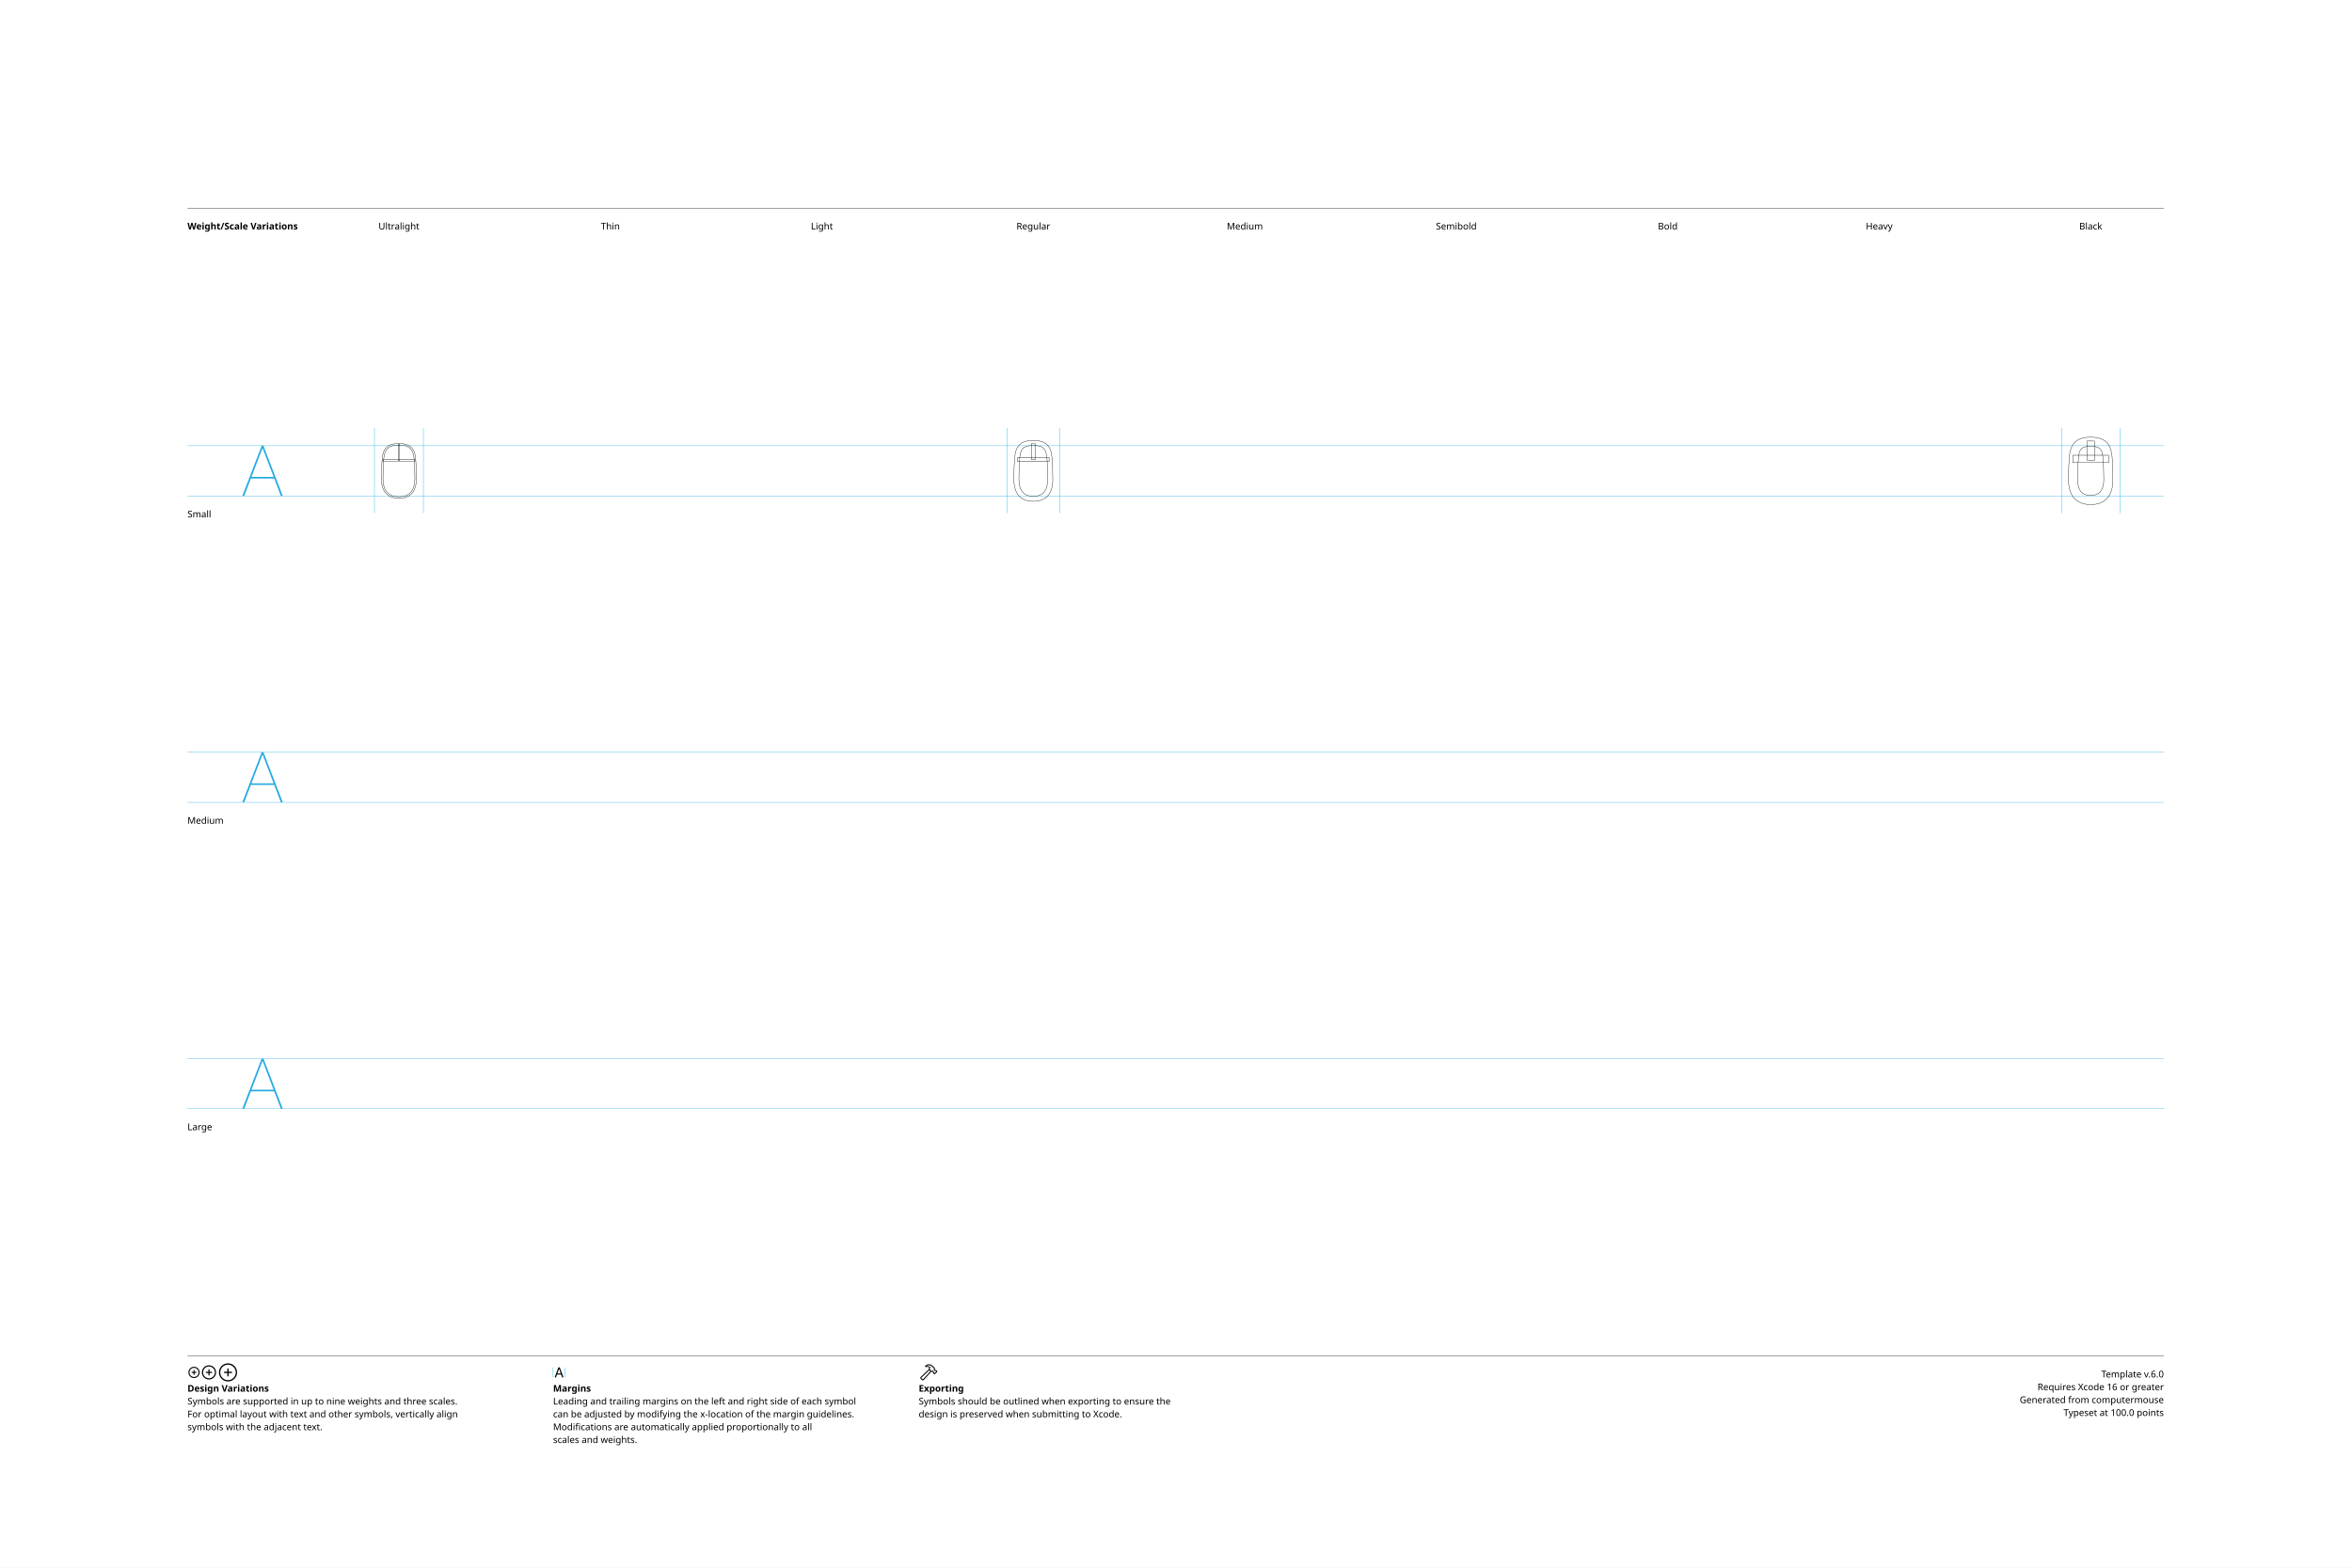
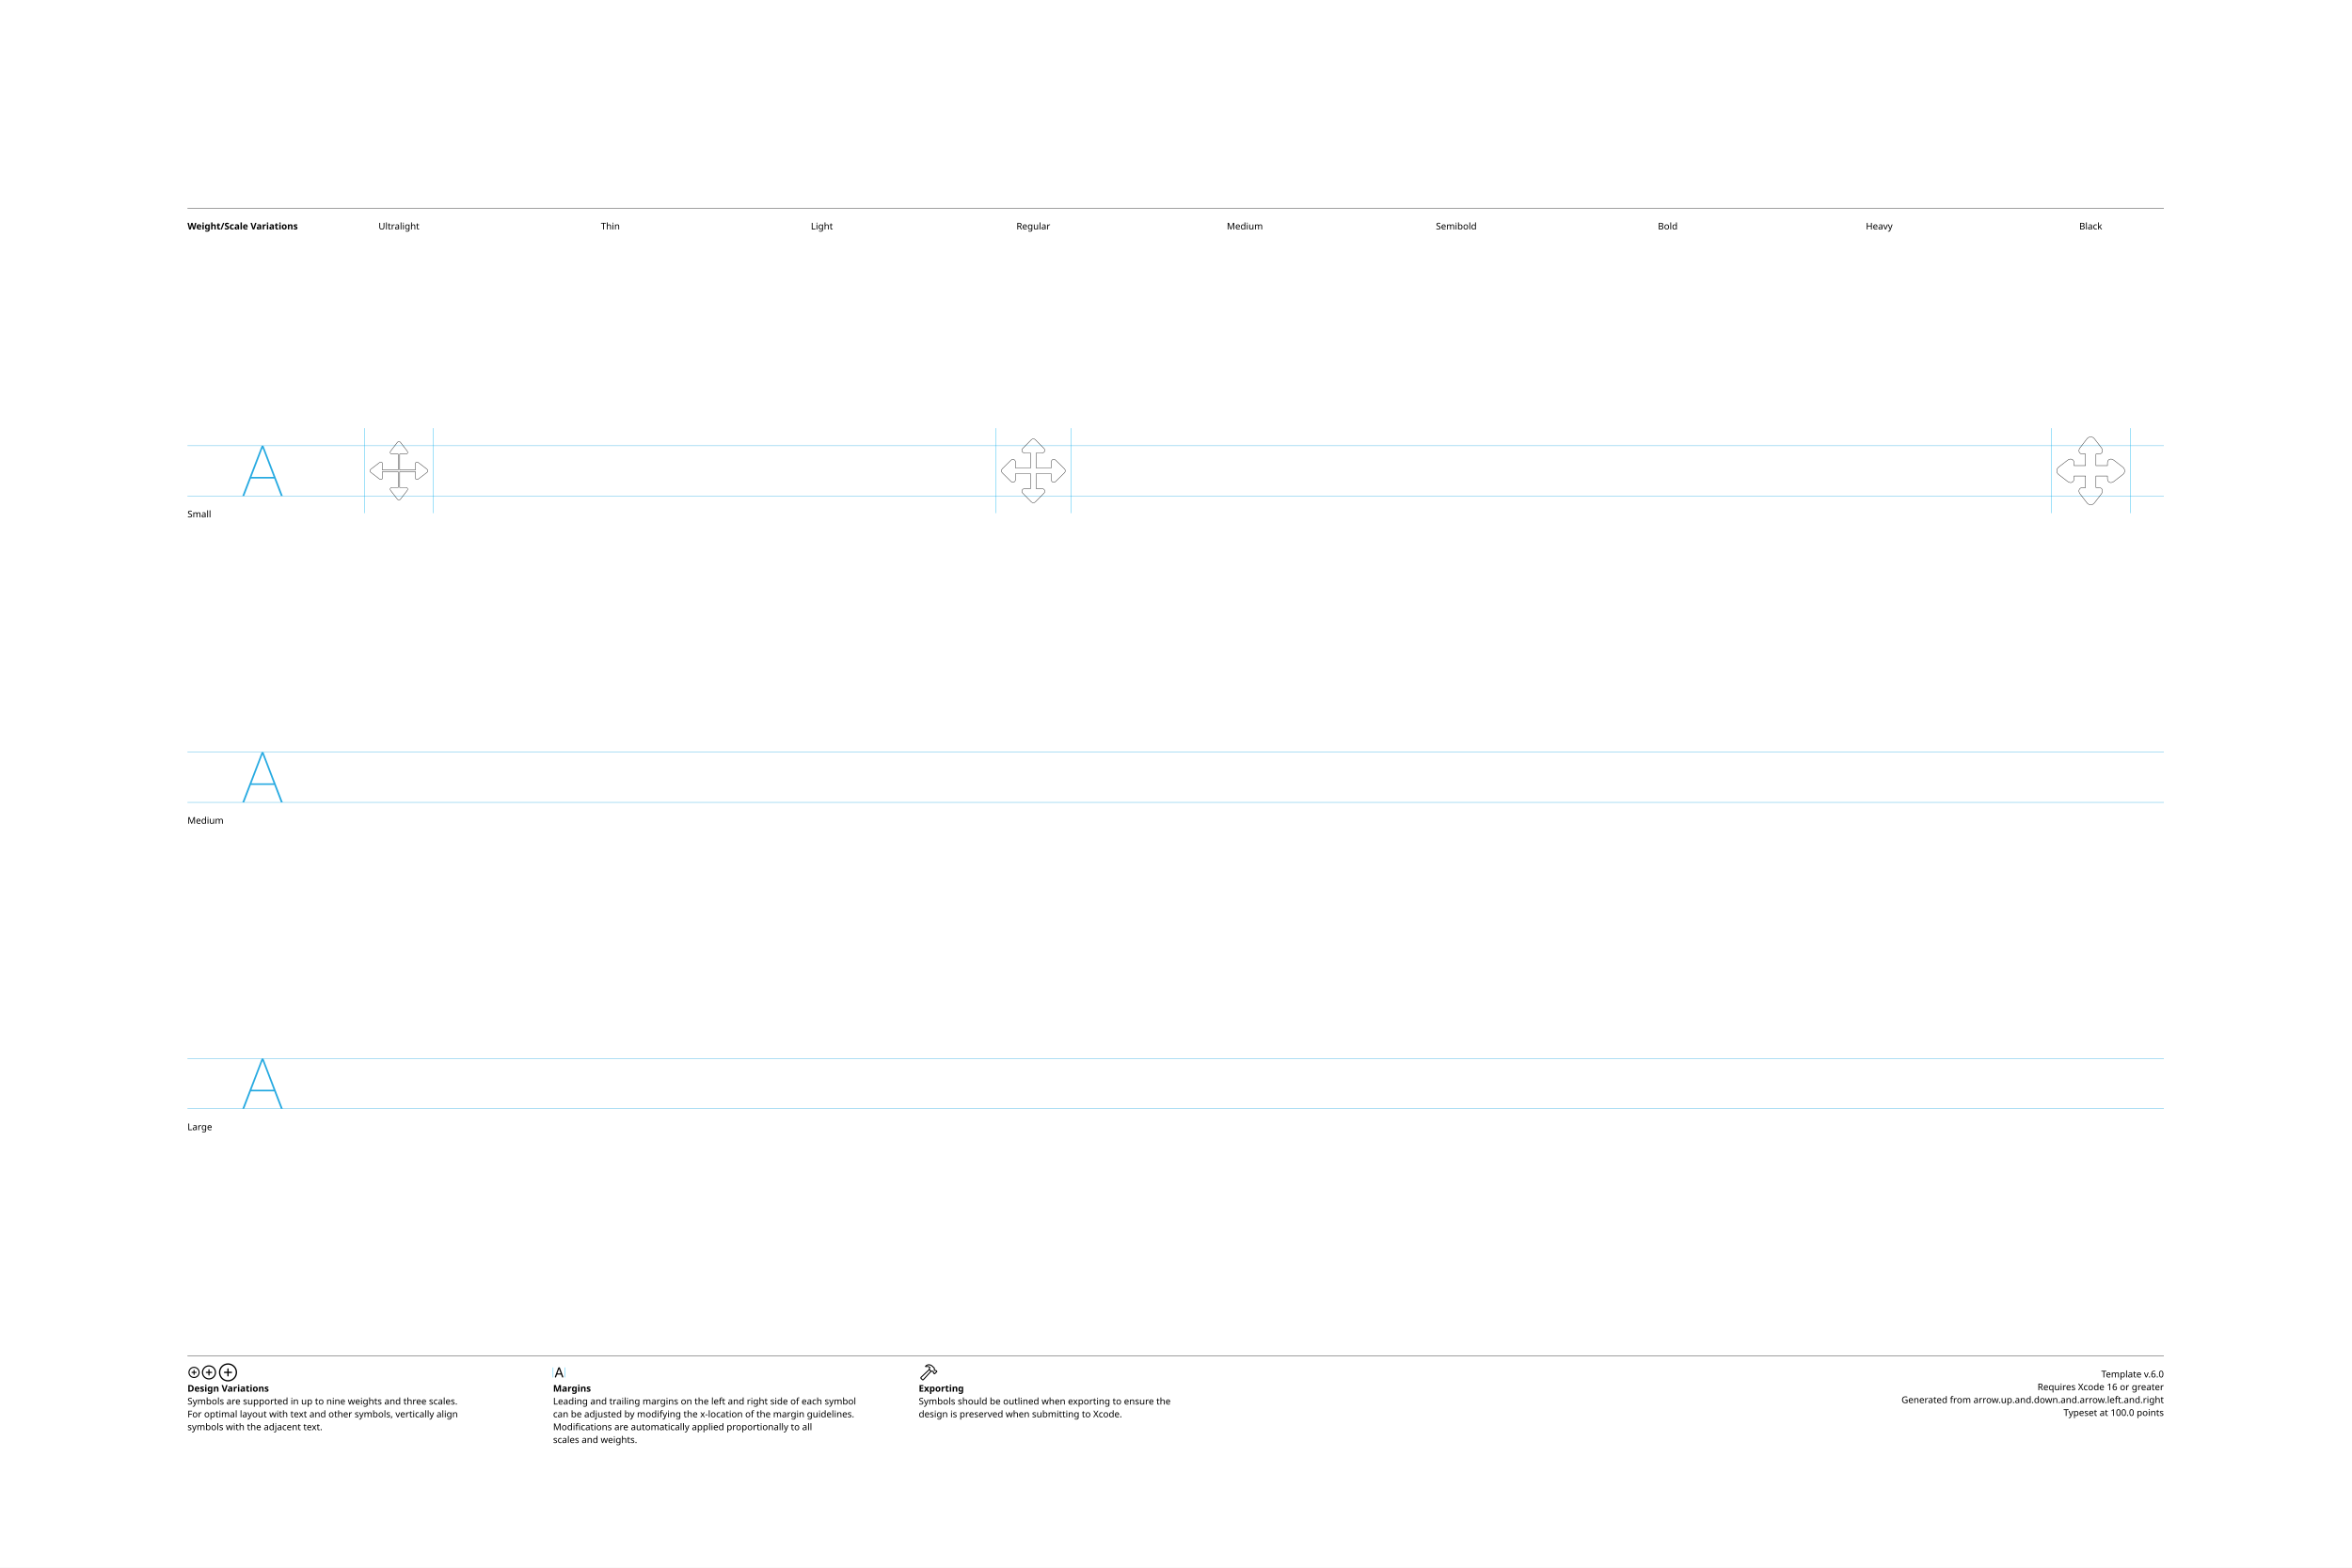
<svg xmlns="http://www.w3.org/2000/svg" version="1.1" viewBox="0 0 3300 2200">
  <style>.SFSymbolsPreviewWireframe {fill:none;opacity:1.0;stroke:black;stroke-width:0.5}
</style>
  <g id="Notes">
    <rect height="2200" id="artboard" style="fill:white;opacity:1" width="3300" x="0" y="0" />
    <line style="fill:none;stroke:black;opacity:1;stroke-width:0.5;" x1="263" x2="3036" y1="292" y2="292" />
    <text style="stroke:none;fill:black;font-family:sans-serif;font-size:13;font-weight:bold;" transform="matrix(1 0 0 1 263 322)">Weight/Scale Variations</text>
    <text style="stroke:none;fill:black;font-family:sans-serif;font-size:13;text-anchor:middle;" transform="matrix(1 0 0 1 559.711 322)">Ultralight</text>
    <text style="stroke:none;fill:black;font-family:sans-serif;font-size:13;text-anchor:middle;" transform="matrix(1 0 0 1 856.422 322)">Thin</text>
    <text style="stroke:none;fill:black;font-family:sans-serif;font-size:13;text-anchor:middle;" transform="matrix(1 0 0 1 1153.13 322)">Light</text>
    <text style="stroke:none;fill:black;font-family:sans-serif;font-size:13;text-anchor:middle;" transform="matrix(1 0 0 1 1449.84 322)">Regular</text>
    <text style="stroke:none;fill:black;font-family:sans-serif;font-size:13;text-anchor:middle;" transform="matrix(1 0 0 1 1746.56 322)">Medium</text>
    <text style="stroke:none;fill:black;font-family:sans-serif;font-size:13;text-anchor:middle;" transform="matrix(1 0 0 1 2043.27 322)">Semibold</text>
    <text style="stroke:none;fill:black;font-family:sans-serif;font-size:13;text-anchor:middle;" transform="matrix(1 0 0 1 2339.98 322)">Bold</text>
    <text style="stroke:none;fill:black;font-family:sans-serif;font-size:13;text-anchor:middle;" transform="matrix(1 0 0 1 2636.69 322)">Heavy</text>
    <text style="stroke:none;fill:black;font-family:sans-serif;font-size:13;text-anchor:middle;" transform="matrix(1 0 0 1 2933.4 322)">Black</text>
    <line style="fill:none;stroke:black;opacity:1;stroke-width:0.5;" x1="263" x2="3036" y1="1903" y2="1903" />
    <g transform="matrix(0.2 0 0 0.2 263 1933)">
      <path d="m46.24 4.15c21.777 0 39.453-17.627 39.453-39.404s-17.676-39.404-39.453-39.404c-21.729 0-39.404 17.627-39.404 39.404s17.676 39.404 39.404 39.404Zm0-7.422c-17.676 0-31.934-14.307-31.934-31.982s14.258-31.982 31.934-31.982 31.982 14.307 31.982 31.982-14.307 31.982-31.982 31.982Zm-17.969-31.982c0 2.148 1.514 3.613 3.76 3.613h10.498v10.596c0 2.197 1.465 3.711 3.613 3.711 2.246 0 3.711-1.514 3.711-3.711v-10.596h10.596c2.197 0 3.711-1.465 3.711-3.613 0-2.197-1.514-3.711-3.711-3.711h-10.596v-10.547c0-2.246-1.465-3.76-3.711-3.76-2.148 0-3.613 1.514-3.613 3.76v10.547h-10.498c-2.246 0-3.76 1.514-3.76 3.711Z" />
    </g>
    <g transform="matrix(0.2 0 0 0.2 281.506 1933)">
      <path d="m58.545 14.551c27.49 0 49.805-22.314 49.805-49.805s-22.314-49.805-49.805-49.805-49.805 22.314-49.805 49.805 22.314 49.805 49.805 49.805Zm0-8.301c-22.949 0-41.504-18.555-41.504-41.504s18.555-41.504 41.504-41.504 41.504 18.555 41.504 41.504-18.555 41.504-41.504 41.504Zm-22.656-41.504c0 2.393 1.66 4.004 4.15 4.004h14.355v14.404c0 2.441 1.66 4.15 4.053 4.15 2.441 0 4.15-1.66 4.15-4.15v-14.404h14.404c2.441 0 4.15-1.611 4.15-4.004 0-2.441-1.709-4.15-4.15-4.15h-14.404v-14.355c0-2.49-1.709-4.199-4.15-4.199-2.393 0-4.053 1.709-4.053 4.199v14.355h-14.355c-2.49 0-4.15 1.709-4.15 4.15Z" />
    </g>
    <g transform="matrix(0.2 0 0 0.2 304.924 1933)">
      <path d="m74.853 28.32c35.107 0 63.623-28.467 63.623-63.574s-28.516-63.623-63.623-63.623-63.574 28.516-63.574 63.623 28.467 63.574 63.574 63.574Zm0-9.082c-30.127 0-54.492-24.365-54.492-54.492s24.365-54.492 54.492-54.492 54.492 24.365 54.492 54.492-24.365 54.492-54.492 54.492Zm-28.857-54.492c0 2.588 1.855 4.395 4.59 4.395h19.727v19.775c0 2.686 1.855 4.59 4.443 4.59 2.686 0 4.541-1.855 4.541-4.59v-19.775h19.775c2.686 0 4.59-1.807 4.59-4.395 0-2.734-1.855-4.59-4.59-4.59h-19.775v-19.727c0-2.734-1.855-4.639-4.541-4.639-2.588 0-4.443 1.904-4.443 4.639v19.727h-19.727c-2.734 0-4.59 1.855-4.59 4.59Z" />
    </g>
    <text style="stroke:none;fill:black;font-family:sans-serif;font-size:13;font-weight:bold;" transform="matrix(1 0 0 1 263 1953)">Design Variations</text>
    <text style="stroke:none;fill:black;font-family:sans-serif;font-size:13;" transform="matrix(1 0 0 1 263 1971)">Symbols are supported in up to nine weights and three scales.</text>
    <text style="stroke:none;fill:black;font-family:sans-serif;font-size:13;" transform="matrix(1 0 0 1 263 1989)">For optimal layout with text and other symbols, vertically align</text>
    <text style="stroke:none;fill:black;font-family:sans-serif;font-size:13;" transform="matrix(1 0 0 1 263 2007)">symbols with the adjacent text.</text>
    <line style="fill:none;stroke:#00AEEF;stroke-width:0.5;opacity:1.0;" x1="776" x2="776" y1="1919" y2="1933" />
    <g transform="matrix(0.2 0 0 0.2 776 1933)">
      <path d="m16.553 0.781c2.588 0 3.857-0.977 4.785-3.711l6.299-17.236h28.809l6.299 17.236c0.928 2.734 2.197 3.711 4.736 3.711 2.588 0 4.248-1.562 4.248-4.004 0-0.83-0.146-1.611-0.537-2.637l-22.9-60.986c-1.123-2.979-3.125-4.492-6.25-4.492-3.027 0-5.078 1.465-6.152 4.443l-22.9 61.084c-0.391 1.025-0.537 1.807-0.537 2.637 0 2.441 1.562 3.955 4.102 3.955Zm13.477-28.369 11.865-32.861h0.244l11.865 32.861Z" />
    </g>
    <line style="fill:none;stroke:#00AEEF;stroke-width:0.5;opacity:1.0;" x1="792.836" x2="792.836" y1="1919" y2="1933" />
    <text style="stroke:none;fill:black;font-family:sans-serif;font-size:13;font-weight:bold;" transform="matrix(1 0 0 1 776 1953)">Margins</text>
    <text style="stroke:none;fill:black;font-family:sans-serif;font-size:13;" transform="matrix(1 0 0 1 776 1971)">Leading and trailing margins on the left and right side of each symbol</text>
    <text style="stroke:none;fill:black;font-family:sans-serif;font-size:13;" transform="matrix(1 0 0 1 776 1989)">can be adjusted by modifying the x-location of the margin guidelines.</text>
    <text style="stroke:none;fill:black;font-family:sans-serif;font-size:13;" transform="matrix(1 0 0 1 776 2007)">Modifications are automatically applied proportionally to all</text>
    <text style="stroke:none;fill:black;font-family:sans-serif;font-size:13;" transform="matrix(1 0 0 1 776 2025)">scales and weights.</text>
    <g transform="matrix(0.2 0 0 0.2 1289 1933)">
      <path d="m14.209 9.326 8.496 8.545c4.297 4.346 9.229 4.053 13.867-1.074l53.467-58.935-4.834-4.883-53.076 58.398c-1.758 2.002-3.418 2.49-5.762 0.146l-5.859-5.811c-2.344-2.295-1.807-4.004 0.195-5.811l57.373-54.004-4.883-4.834-57.959 54.443c-4.932 4.59-5.322 9.473-1.025 13.818Zm32.08-90.967c-2.1 2.051-2.246 4.932-1.074 6.885 1.172 1.807 3.467 2.979 6.689 2.148 7.324-1.709 14.941-2.002 22.07 2.686l-2.93 7.275c-1.709 4.15-0.83 7.08 1.855 9.814l11.475 11.572c2.441 2.441 4.492 2.539 7.324 2.051l5.322-0.977 3.32 3.369-0.195 2.783c-0.195 2.49 0.439 4.395 2.881 6.787l3.809 3.711c2.393 2.393 5.469 2.539 7.812 0.195l14.551-14.6c2.344-2.344 2.246-5.322-0.146-7.715l-3.857-3.809c-2.393-2.393-4.248-3.174-6.641-2.979l-2.881 0.244-3.223-3.174 1.221-5.615c0.635-2.832-0.146-5.029-3.076-7.959l-10.986-10.938c-16.699-16.602-38.867-16.211-53.32-1.758Zm7.471 1.855c12.158-8.887 28.613-7.373 39.746 3.76l12.158 12.06c1.172 1.172 1.367 2.1 1.025 3.809l-1.611 7.422 7.52 7.422 4.932-0.293c1.27-0.049 1.66 0.049 2.637 1.025l2.881 2.881-12.207 12.207-2.881-2.881c-0.977-0.977-1.123-1.367-1.074-2.686l0.342-4.883-7.471-7.422-7.617 1.27c-1.611 0.342-2.344 0.195-3.564-0.977l-10.01-10.01c-1.27-1.172-1.416-2.002-0.635-3.857l4.395-10.449c-7.812-7.275-17.969-10.4-28.125-7.422-0.781 0.195-1.074-0.439-0.439-0.977Z" />
    </g>
    <text style="stroke:none;fill:black;font-family:sans-serif;font-size:13;font-weight:bold;" transform="matrix(1 0 0 1 1289 1953)">Exporting</text>
    <text style="stroke:none;fill:black;font-family:sans-serif;font-size:13;" transform="matrix(1 0 0 1 1289 1971)">Symbols should be outlined when exporting to ensure the</text>
    <text style="stroke:none;fill:black;font-family:sans-serif;font-size:13;" transform="matrix(1 0 0 1 1289 1989)">design is preserved when submitting to Xcode.</text>
    <text id="template-version" style="stroke:none;fill:black;font-family:sans-serif;font-size:13;text-anchor:end;" transform="matrix(1 0 0 1 3036 1933)">Template v.6.0</text>
    <text style="stroke:none;fill:black;font-family:sans-serif;font-size:13;text-anchor:end;" transform="matrix(1 0 0 1 3036 1951)">Requires Xcode 16 or greater</text>
-     <text id="descriptive-name" style="stroke:none;fill:black;font-family:sans-serif;font-size:13;text-anchor:end;" transform="matrix(1 0 0 1 3036 1969)">Generated from computermouse</text>
+     <text id="descriptive-name" style="stroke:none;fill:black;font-family:sans-serif;font-size:13;text-anchor:end;" transform="matrix(1 0 0 1 3036 1969)">Generated from arrow.up.and.down.and.arrow.left.and.right</text>
    <text style="stroke:none;fill:black;font-family:sans-serif;font-size:13;text-anchor:end;" transform="matrix(1 0 0 1 3036 1987)">Typeset at 100.0 points</text>
    <text style="stroke:none;fill:black;font-family:sans-serif;font-size:13;" transform="matrix(1 0 0 1 263 726)">Small</text>
    <text style="stroke:none;fill:black;font-family:sans-serif;font-size:13;" transform="matrix(1 0 0 1 263 1156)">Medium</text>
    <text style="stroke:none;fill:black;font-family:sans-serif;font-size:13;" transform="matrix(1 0 0 1 263 1586)">Large</text>
  </g>
  <g id="Guides">
    <g id="H-reference" style="fill:#27AAE1;stroke:none;" transform="matrix(1 0 0 1 339 696)">
      <path d="M0.994 0L3.638 0L29.328-67.132L30.03-67.132L30.03-70.459L28.123-70.459ZM11.688-24.48L46.981-24.48L46.231-26.729L12.438-26.729ZM55.12 0L57.764 0L30.638-70.459L29.433-70.459L29.433-67.132Z" />
    </g>
    <line id="Baseline-S" style="fill:none;stroke:#27AAE1;opacity:1;stroke-width:0.5;" x1="263" x2="3036" y1="696" y2="696" />
    <line id="Capline-S" style="fill:none;stroke:#27AAE1;opacity:1;stroke-width:0.5;" x1="263" x2="3036" y1="625.541" y2="625.541" />
    <g id="H-reference" style="fill:#27AAE1;stroke:none;" transform="matrix(1 0 0 1 339 1126)">
      <path d="M0.994 0L3.638 0L29.328-67.132L30.03-67.132L30.03-70.459L28.123-70.459ZM11.688-24.48L46.981-24.48L46.231-26.729L12.438-26.729ZM55.12 0L57.764 0L30.638-70.459L29.433-70.459L29.433-67.132Z" />
    </g>
    <line id="Baseline-M" style="fill:none;stroke:#27AAE1;opacity:1;stroke-width:0.5;" x1="263" x2="3036" y1="1126" y2="1126" />
    <line id="Capline-M" style="fill:none;stroke:#27AAE1;opacity:1;stroke-width:0.5;" x1="263" x2="3036" y1="1055.54" y2="1055.54" />
    <g id="H-reference" style="fill:#27AAE1;stroke:none;" transform="matrix(1 0 0 1 339 1556)">
      <path d="M0.994 0L3.638 0L29.328-67.132L30.03-67.132L30.03-70.459L28.123-70.459ZM11.688-24.48L46.981-24.48L46.231-26.729L12.438-26.729ZM55.12 0L57.764 0L30.638-70.459L29.433-70.459L29.433-67.132Z" />
    </g>
    <line id="Baseline-L" style="fill:none;stroke:#27AAE1;opacity:1;stroke-width:0.5;" x1="263" x2="3036" y1="1556" y2="1556" />
    <line id="Capline-L" style="fill:none;stroke:#27AAE1;opacity:1;stroke-width:0.5;" x1="263" x2="3036" y1="1485.54" y2="1485.54" />
-     <line id="right-margin-Black-S" style="fill:none;stroke:#00AEEF;stroke-width:0.5;opacity:1.0;" x1="2974.32" x2="2974.32" y1="600.785" y2="720.121" />
-     <line id="left-margin-Black-S" style="fill:none;stroke:#00AEEF;stroke-width:0.5;opacity:1.0;" x1="2892.48" x2="2892.48" y1="600.785" y2="720.121" />
-     <line id="right-margin-Regular-S" style="fill:none;stroke:#00AEEF;stroke-width:0.5;opacity:1.0;" x1="1486.9" x2="1486.9" y1="600.785" y2="720.121" />
-     <line id="left-margin-Regular-S" style="fill:none;stroke:#00AEEF;stroke-width:0.5;opacity:1.0;" x1="1412.78" x2="1412.78" y1="600.785" y2="720.121" />
-     <line id="right-margin-Ultralight-S" style="fill:none;stroke:#00AEEF;stroke-width:0.5;opacity:1.0;" x1="594.047" x2="594.047" y1="600.785" y2="720.121" />
-     <line id="left-margin-Ultralight-S" style="fill:none;stroke:#00AEEF;stroke-width:0.5;opacity:1.0;" x1="525.375" x2="525.375" y1="600.785" y2="720.121" />
+     <line id="right-margin-Black-S" style="fill:none;stroke:#00AEEF;stroke-width:0.5;opacity:1.0;" x1="2988.84" x2="2988.84" y1="600.785" y2="720.121" />
+     <line id="left-margin-Black-S" style="fill:none;stroke:#00AEEF;stroke-width:0.5;opacity:1.0;" x1="2877.96" x2="2877.96" y1="600.785" y2="720.121" />
+     <line id="right-margin-Regular-S" style="fill:none;stroke:#00AEEF;stroke-width:0.5;opacity:1.0;" x1="1502.51" x2="1502.51" y1="600.785" y2="720.121" />
+     <line id="left-margin-Regular-S" style="fill:none;stroke:#00AEEF;stroke-width:0.5;opacity:1.0;" x1="1397.18" x2="1397.18" y1="600.785" y2="720.121" />
+     <line id="right-margin-Ultralight-S" style="fill:none;stroke:#00AEEF;stroke-width:0.5;opacity:1.0;" x1="608.104" x2="608.104" y1="600.785" y2="720.121" />
+     <line id="left-margin-Ultralight-S" style="fill:none;stroke:#00AEEF;stroke-width:0.5;opacity:1.0;" x1="511.318" x2="511.318" y1="600.785" y2="720.121" />
  </g>
  <g id="Symbols">
-     <g id="Black-S" transform="matrix(1 0 0 1 2892.48 696)">
-       <path class="SFSymbolsPreviewWireframe" d="M40.918 12.109C61.182 12.109 72.07-0.195 72.07-22.803C72.07-35.059 71.631-46.924 70.85-55.518C69.141-74.219 60.01-82.471 40.918-82.471C21.826-82.471 12.695-74.219 10.986-55.518C10.205-46.924 9.766-35.059 9.766-22.803C9.766-0.195 20.654 12.109 40.918 12.109ZM40.918-0.732C28.711-0.732 22.607-7.959 22.607-22.803C22.607-34.815 23.047-46.191 23.828-54.297C24.854-66.309 28.516-69.629 40.918-69.629C53.32-69.629 56.982-66.309 58.008-54.297C58.789-46.191 59.228-34.815 59.228-22.803C59.228-7.959 53.125-0.732 40.918-0.732ZM15.82-46.777L66.064-46.777L66.064-57.129L15.82-57.129ZM35.791-49.853L46.143-49.805L46.143-77.051L35.791-77.148Z" />
+     <g id="Black-S" transform="matrix(1 0 0 1 2877.96 696)">
+       <path class="SFSymbolsPreviewWireframe" d="M10.498-30.029L22.803-20.508C27.637-16.748 32.031-19.385 32.031-24.17L32.031-27.979L48.193-27.979L48.193-11.816L44.238-11.816C39.648-11.816 37.06-7.324 40.527-2.832L50.049 9.521C52.783 13.086 57.715 13.525 60.693 9.717L70.215-2.588C73.975-7.422 71.338-11.816 66.553-11.816L62.793-11.816L62.793-27.979L78.906-27.979L78.906-24.17C78.906-19.385 83.301-16.748 88.135-20.508L100.439-30.029C104.248-33.008 103.809-37.94 100.244-40.674L87.891-50.195C83.398-53.662 78.906-51.074 78.906-46.484L78.906-42.578L62.793-42.578L62.793-58.691L66.553-58.691C71.338-58.691 73.975-63.086 70.215-67.92L60.693-80.225C57.715-84.033 52.783-83.594 50.049-80.029L40.527-67.676C37.06-63.184 39.648-58.691 44.238-58.691L48.193-58.691L48.193-42.578L32.031-42.578L32.031-46.484C32.031-51.074 27.539-53.662 23.047-50.195L10.693-40.674C7.129-37.94 6.689-33.008 10.498-30.029Z" />
    </g>
-     <g id="Regular-S" transform="matrix(1 0 0 1 1412.78 696)">
-       <path class="SFSymbolsPreviewWireframe" d="M37.06 7.52C54.98 7.52 64.356-3.076 64.356-23.34C64.356-35.791 63.867-46.875 63.184-54.395C61.67-70.996 54.004-77.881 37.06-77.881C20.117-77.881 12.451-70.996 10.938-54.395C10.254-46.875 9.766-35.791 9.766-23.34C9.766-3.076 19.141 7.52 37.06 7.52ZM37.06 0.488C23.73 0.488 16.797-7.715 16.797-23.34C16.797-35.059 17.236-45.996 17.969-53.711C19.092-66.602 23.73-70.85 37.06-70.85C50.391-70.85 54.98-66.602 56.103-53.711C56.836-45.996 57.275-35.059 57.275-23.34C57.275-7.715 50.391 0.488 37.06 0.488ZM14.941-48.389L59.18-48.389L59.18-54.053L14.941-54.053ZM34.277-51.221L39.941-51.221L39.941-73.34L34.277-73.389Z" />
+     <g id="Regular-S" transform="matrix(1 0 0 1 1397.18 696)">
+       <path class="SFSymbolsPreviewWireframe" d="M9.082-32.422L21.289-20.361C24.072-17.627 27.686-19.824 27.686-23.389L27.686-31.299L48.73-31.299L48.73-10.303L40.772-10.303C37.207-10.303 35.01-6.641 37.744-3.906L49.805 8.35C51.514 10.059 53.906 9.961 55.566 8.301L67.578-3.906C70.312-6.641 68.115-10.303 64.551-10.303L56.641-10.303L56.641-31.299L77.637-31.299L77.637-23.389C77.637-19.824 81.25-17.627 84.033-20.361L96.191-32.373C97.9-34.033 97.998-36.426 96.24-38.135L84.033-50.195C81.25-52.93 77.637-50.732 77.637-47.168L77.637-39.209L56.641-39.209L56.641-60.254L64.551-60.254C68.115-60.254 70.312-63.916 67.578-66.65L55.518-78.906C53.809-80.615 51.416-80.518 49.756-78.857L37.744-66.65C35.01-63.916 37.207-60.254 40.772-60.254L48.73-60.254L48.73-39.209L27.686-39.209L27.686-47.168C27.686-50.732 24.072-52.93 21.289-50.195L9.131-38.184C7.422-36.523 7.324-34.131 9.082-32.422Z" />
    </g>
-     <g id="Ultralight-S" transform="matrix(1 0 0 1 525.375 696)">
-       <path class="SFSymbolsPreviewWireframe" d="M34.336 3.251C50.485 3.251 58.906-6.391 58.906-24.566C58.906-35.746 58.418-45.694 57.78-52.442C56.493-67.363 49.554-73.612 34.336-73.612C19.118-73.612 12.179-67.363 10.847-52.442C10.209-45.694 9.766-35.746 9.766-24.566C9.766-6.391 18.187 3.251 34.336 3.251ZM34.336 1.033C19.507 1.033 11.983-7.533 11.983-24.566C11.983-35.013 12.332-45.133 13.019-52.212C14.233-65.966 20.189-71.394 34.336-71.394C48.438-71.394 54.436-65.966 55.649-52.212C56.336-45.133 56.73-35.013 56.73-24.566C56.73-7.533 49.119 1.033 34.336 1.033ZM11.854-48.797L56.818-48.797L56.818-50.965L11.854-50.965ZM33.278-49.949L35.4-49.995L35.4-72.386L33.278-72.39Z" />
+     <g id="Ultralight-S" transform="matrix(1 0 0 1 511.318 696)">
+       <path class="SFSymbolsPreviewWireframe" d="M8.946-33.103L21.289-23.631C22.937-22.304 25.279-23.139 25.279-25.205L25.279-34.16L47.277-34.16L47.277-11.756L38.319-11.756C36.208-11.756 35.419-9.411 36.7-7.766L46.217 4.581C47.427 6.108 49.502 6.056 50.571 4.577L60.086-7.766C61.412-9.411 60.577-11.756 58.511-11.756L49.511-11.756L49.511-34.16L71.506-34.16L71.506-25.205C71.506-23.139 73.803-22.304 75.496-23.631L87.836-33.1C89.363-34.306 89.325-36.38 87.839-37.499L75.496-46.971C73.803-48.298 71.506-47.463 71.506-45.397L71.506-36.439L49.511-36.439L49.511-58.892L58.511-58.892C60.577-58.892 61.412-61.237 60.086-62.881L50.613-75.228C49.495-76.71 47.42-76.749 46.214-75.225L36.7-62.881C35.419-61.237 36.208-58.892 38.319-58.892L47.277-58.892L47.277-36.439L25.279-36.439L25.279-45.397C25.279-47.463 22.937-48.298 21.289-46.971L8.949-37.502C7.467-36.387 7.415-34.312 8.946-33.103Z" />
    </g>
  </g>
</svg>
